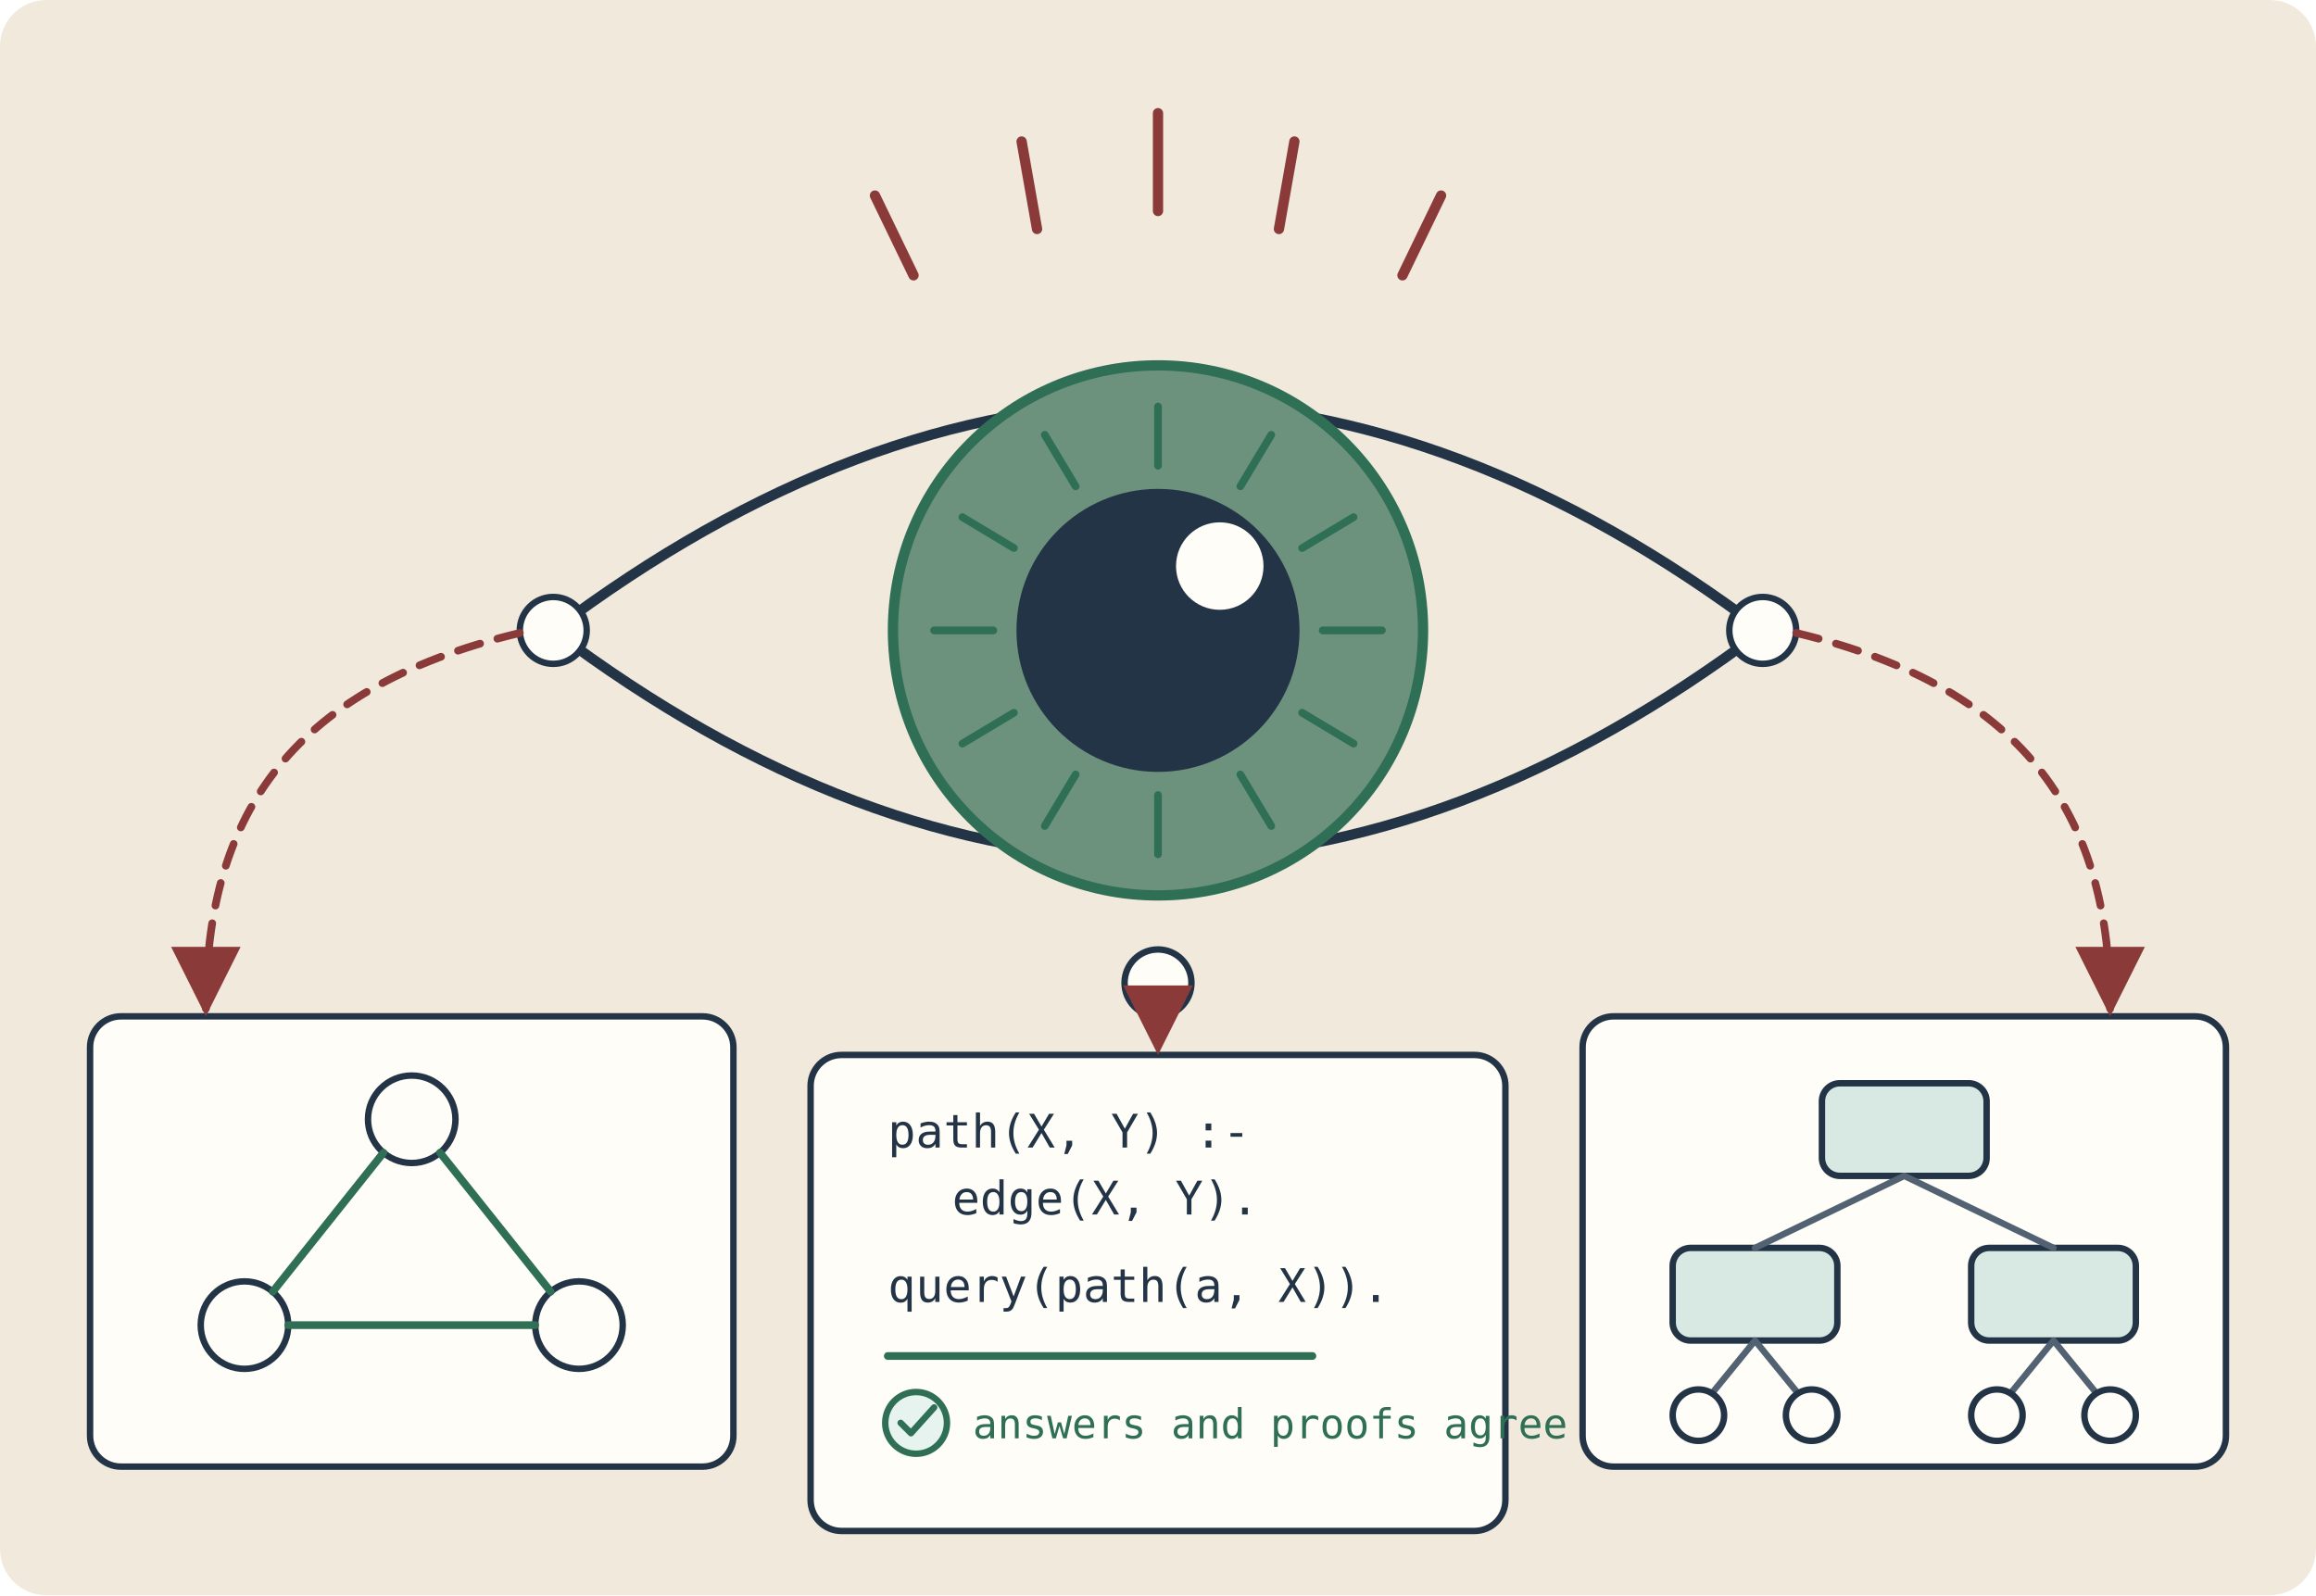
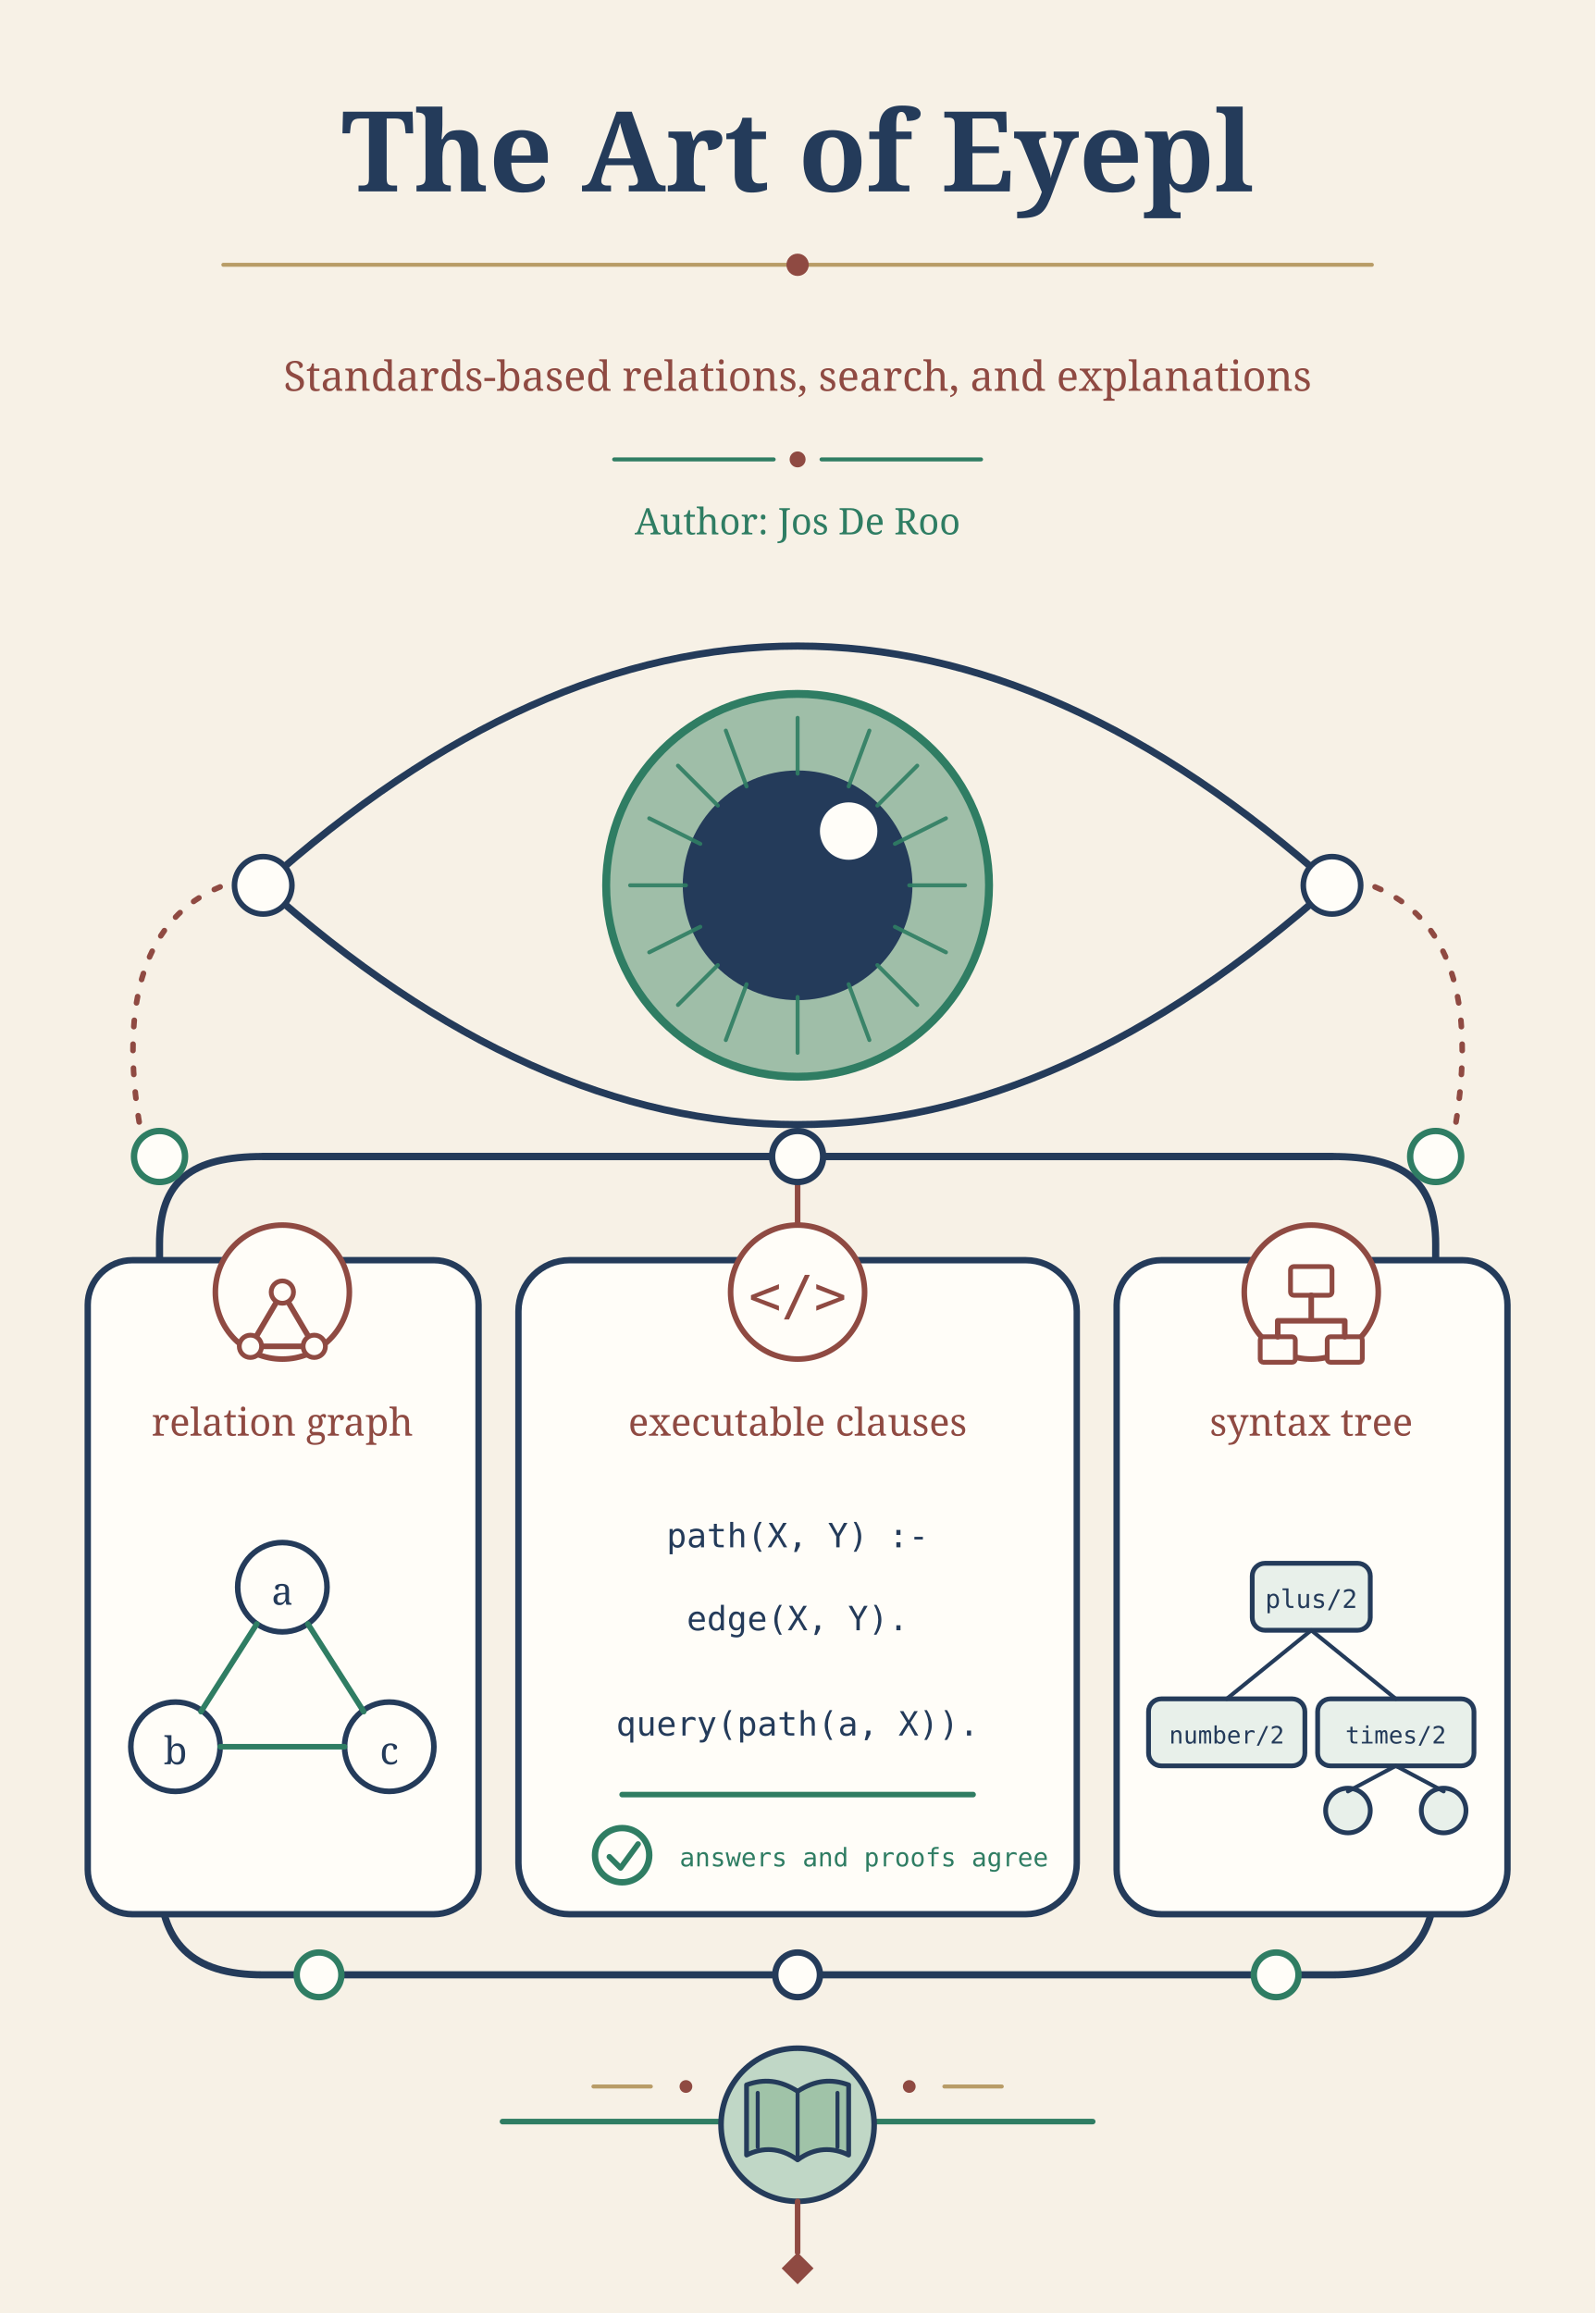
- <svg xmlns="http://www.w3.org/2000/svg" width="900" height="620" viewBox="0 0 900 620" role="img" aria-labelledby="title desc">
+ <svg xmlns="http://www.w3.org/2000/svg" width="1000" height="1450" viewBox="0 0 1000 1450" role="img" aria-labelledby="title desc">
  <defs>
    <style>
-       .bg{fill:#f1eadc}.paper{fill:#fffdf7;stroke:#243447;stroke-width:2.5}
-       .ink{fill:none;stroke:#243447;stroke-width:4;stroke-linecap:round;stroke-linejoin:round}
-       .fine{fill:none;stroke:#526273;stroke-width:2.5;stroke-linecap:round;stroke-linejoin:round}
-       .relation{fill:none;stroke:#8b3a3a;stroke-width:3;stroke-dasharray:9 7;stroke-linecap:round}
-       .green{fill:none;stroke:#2f6f55;stroke-width:3;stroke-linecap:round;stroke-linejoin:round}
-       .node{fill:#fffdf7;stroke:#243447;stroke-width:2.5}.soft{fill:#d7e9e2;stroke:#243447;stroke-width:2.5}
-       .iris{fill:#6c927d;stroke:#2f6f55;stroke-width:4}.pupil{fill:#243447}.highlight{fill:#fffdf7}
-       .code{fill:#243447;font:18px ui-monospace,SFMono-Regular,Consolas,monospace}
-       .small{fill:#2f6f55;font:16px ui-monospace,SFMono-Regular,Consolas,monospace}
+       .bg { fill:#f7f1e6; }
+       .navy { stroke:#243b5a; fill:none; }
+       .green { stroke:#2f7d63; fill:none; }
+       .wine { stroke:#8f4a42; fill:none; }
+       .gold { stroke:#b89c67; fill:none; }
+       .panel { fill:#fffdf8; stroke:#243b5a; stroke-width:4; }
+       .soft { fill:#e8f0ea; stroke:#243b5a; stroke-width:3; }
+       .node { fill:#fffdf8; stroke:#243b5a; stroke-width:3.5; }
+       .title { fill:#243b5a; font:bold 70px Georgia, serif; }
+       .subtitle { fill:#8f4a42; font: 26px Georgia, serif; }
+       .author { fill:#2f7d63; font: 23px Georgia, serif; }
+       .panel-title { fill:#8f4a42; font: 24px Georgia, serif; }
+       .code { fill:#243b5a; font: 21px ui-monospace, SFMono-Regular, Menlo, Consolas, monospace; }
+       .small { fill:#2f7d63; font: 14px ui-monospace, SFMono-Regular, Menlo, Consolas, monospace; }
+       .label { fill:#243b5a; font: 24px Georgia, serif; }
+       .sym { fill:#8f4a42; font: 34px ui-monospace, monospace; }
+       .bookline { stroke-width:4; stroke-linecap:round; stroke-linejoin:round; }
+       .thin { stroke-width:2.5; stroke-linecap:round; stroke-linejoin:round; }
+       .mid { stroke-width:3.5; stroke-linecap:round; stroke-linejoin:round; }
+       .thick { stroke-width:4.5; stroke-linecap:round; stroke-linejoin:round; }
+       .dot { fill:#8f4a42; }
+       .dotg { fill:#2f7d63; }
+       .dotb { fill:#243b5a; }
    </style>
-     <marker id="arrow" markerWidth="9" markerHeight="9" refX="8" refY="4.5" orient="auto">
-       <path d="M0 0L9 4.5L0 9Z" fill="#8b3a3a" />
-     </marker>
  </defs>
-   <rect width="900" height="620" rx="18" class="bg" />
-   <path class="ink" d="M215 245 Q450 68 685 245 Q450 422 215 245Z" />
-   <circle class="iris" cx="450" cy="245" r="103" />
-   <circle class="pupil" cx="450" cy="245" r="55" />
-   <circle class="highlight" cx="474" cy="220" r="17" />
-   <g class="green">
-     <path d="M450 158V181M494 169L482 189M526 201L506 213M537 245H514M526 289L506 277M494 321L482 301M450 332V309M406 321L418 301M374 289L394 277M363 245H386M374 201L394 213M406 169L418 189" />
+   <rect width="1000" height="1450" class="bg" />
+   <text x="500" y="120" text-anchor="middle" class="title">The Art of Eyepl</text>
+   <line x1="140" y1="166" x2="860" y2="166" class="gold thin" />
+   <circle cx="500" cy="166" r="7" class="dot" />
+   <text x="500" y="245" text-anchor="middle" class="subtitle">Standards-based relations, search, and explanations</text>
+   <line x1="385" y1="288" x2="485" y2="288" class="green thin" />
+   <circle cx="500" cy="288" r="5" class="dot" />
+   <line x1="515" y1="288" x2="615" y2="288" class="green thin" />
+   <text x="500" y="335" text-anchor="middle" class="author">Author: Jos De Roo</text>
+   <path d="M165 555 Q500 255 835 555 Q500 855 165 555 Z" class="navy thick" />
+   <ellipse cx="500" cy="555" rx="120" ry="120" fill="#9fbea8" stroke="#2f7d63" stroke-width="5" />
+   <circle cx="500" cy="555" r="72" fill="#243b5a" />
+   <circle cx="532" cy="521" r="18" fill="#fffdf8" />
+   <g class="green thin" opacity="0.9">
+     <path d="M500 450V485" />
+     <path d="M500 625V660" />
+     <path d="M395 555H430" />
+     <path d="M570 555H605" />
+     <path d="M425 480L450 505" />
+     <path d="M575 480L550 505" />
+     <path d="M425 630L450 605" />
+     <path d="M575 630L550 605" />
+     <path d="M455 458L468 493" />
+     <path d="M545 458L532 493" />
+     <path d="M455 652L468 617" />
+     <path d="M545 652L532 617" />
+     <path d="M407 513L439 529" />
+     <path d="M593 513L561 529" />
+     <path d="M407 597L439 581" />
+     <path d="M593 597L561 581" />
  </g>
-   <path d="M355 107L340 76M403 89L397 55M450 82V44M497 89L503 55M545 107L560 76" fill="none" stroke="#8b3a3a" stroke-width="4" stroke-linecap="round" />
-   <circle class="node" cx="215" cy="245" r="13" />
-   <circle class="node" cx="685" cy="245" r="13" />
-   <circle class="node" cx="450" cy="382" r="13" />
-   <rect class="paper" x="35" y="395" width="250" height="175" rx="12" />
-   <circle class="node" cx="160" cy="435" r="17" />
-   <circle class="node" cx="95" cy="515" r="17" />
-   <circle class="node" cx="225" cy="515" r="17" />
-   <path class="green" d="M149 448L106 502M171 448L214 502M112 515H208" />
-   <path class="relation" marker-end="url(#arrow)" d="M202 246C110 268 80 320 80 392" />
-   <rect class="paper" x="615" y="395" width="250" height="175" rx="12" />
-   <rect class="soft" x="708" y="421" width="64" height="36" rx="7" />
-   <rect class="soft" x="650" y="485" width="64" height="36" rx="7" />
-   <rect class="soft" x="766" y="485" width="64" height="36" rx="7" />
-   <path class="fine" d="M740 457L682 485M740 457L798 485M682 521L660 548M682 521L704 548M798 521L776 548M798 521L820 548" />
-   <circle class="node" cx="660" cy="550" r="10" />
-   <circle class="node" cx="704" cy="550" r="10" />
-   <circle class="node" cx="776" cy="550" r="10" />
-   <circle class="node" cx="820" cy="550" r="10" />
-   <path class="relation" marker-end="url(#arrow)" d="M698 246C790 268 820 320 820 392" />
-   <rect class="paper" x="315" y="410" width="270" height="185" rx="12" />
-   <text class="code" x="345" y="446">path(X, Y) :-</text>
-   <text class="code" x="370" y="472">edge(X, Y).</text>
-   <text class="code" x="345" y="506">query(path(a, X)).</text>
-   <path class="green" d="M345 527H510" />
-   <circle cx="356" cy="553" r="12" fill="#e7f3ee" stroke="#2f6f55" stroke-width="2.5" />
-   <path d="M350 553L354 557L363 547" fill="none" stroke="#2f6f55" stroke-width="2.5" stroke-linecap="round" stroke-linejoin="round" />
-   <text class="small" x="378" y="559">answers and proofs agree</text>
-   <path class="relation" marker-end="url(#arrow)" d="M450 395V407" />
+   <circle cx="165" cy="555" r="18" class="node" />
+   <circle cx="835" cy="555" r="18" class="node" />
+   <path d="M100 780 C100 740, 120 725, 165 725 H835 C880 725, 900 740, 900 780 V1175 C900 1218, 880 1238, 835 1238 H165 C120 1238, 100 1218, 100 1175 Z" class="navy thick" />
+   <line x1="165" y1="725" x2="835" y2="725" class="navy thick" />
+   <path d="M138 556 C92 575, 74 626, 88 708" class="wine mid" stroke-dasharray="4 11" />
+   <path d="M862 556 C908 575, 926 626, 912 708" class="wine mid" stroke-dasharray="4 11" />
+   <line x1="500" y1="742" x2="500" y2="768" class="wine mid" />
+   <circle cx="100" cy="725" r="16" fill="#fffdf8" stroke="#2f7d63" stroke-width="4" />
+   <circle cx="900" cy="725" r="16" fill="#fffdf8" stroke="#2f7d63" stroke-width="4" />
+   <circle cx="500" cy="725" r="16" fill="#fffdf8" stroke="#243b5a" stroke-width="4" />
+   <rect x="55" y="790" width="245" height="410" rx="28" class="panel" />
+   <circle cx="177" cy="810" r="42" fill="#fffdf8" stroke="#8f4a42" stroke-width="3.5" />
+   <path d="M157 844L177 810L197 844Z M157 844H197" class="wine mid" />
+   <circle cx="177" cy="810" r="7" fill="#fffdf8" stroke="#8f4a42" stroke-width="3" />
+   <circle cx="157" cy="844" r="7" fill="#fffdf8" stroke="#8f4a42" stroke-width="3" />
+   <circle cx="197" cy="844" r="7" fill="#fffdf8" stroke="#8f4a42" stroke-width="3" />
+   <text x="177" y="900" text-anchor="middle" class="panel-title">relation graph</text>
+   <circle cx="177" cy="995" r="28" class="node" />
+   <circle cx="110" cy="1095" r="28" class="node" />
+   <circle cx="244" cy="1095" r="28" class="node" />
+   <text x="177" y="1006" text-anchor="middle" class="label">a</text>
+   <text x="110" y="1106" text-anchor="middle" class="label">b</text>
+   <text x="244" y="1106" text-anchor="middle" class="label">c</text>
+   <path d="M161 1018L126 1073M193 1018L228 1073M138 1095H216" class="green mid" />
+   <rect x="325" y="790" width="350" height="410" rx="32" class="panel" />
+   <circle cx="500" cy="810" r="42" fill="#fffdf8" stroke="#8f4a42" stroke-width="3.5" />
+   <text x="500" y="824" text-anchor="middle" class="sym">&lt;/&gt;</text>
+   <text x="500" y="900" text-anchor="middle" class="panel-title">executable clauses</text>
+   <text x="500" y="970" text-anchor="middle" class="code">path(X, Y) :-</text>
+   <text x="500" y="1022" text-anchor="middle" class="code">edge(X, Y).</text>
+   <text x="500" y="1088" text-anchor="middle" class="code">query(path(a, X)).</text>
+   <line x1="390" y1="1125" x2="610" y2="1125" class="green mid" />
+   <circle cx="390" cy="1163" r="17" fill="#fffdf8" stroke="#2f7d63" stroke-width="4" />
+   <path d="M382 1164L389 1171L400 1156" class="green mid" />
+   <text x="426" y="1170" class="small" style="font-size:16px">answers and proofs agree</text>
+   <rect x="700" y="790" width="245" height="410" rx="28" class="panel" />
+   <circle cx="822" cy="810" r="42" fill="#fffdf8" stroke="#8f4a42" stroke-width="3.5" />
+   <rect x="809" y="794" width="26" height="18" rx="2" fill="#fffdf8" stroke="#8f4a42" stroke-width="3" />
+   <rect x="790" y="838" width="22" height="16" rx="2" fill="#fffdf8" stroke="#8f4a42" stroke-width="3" />
+   <rect x="832" y="838" width="22" height="16" rx="2" fill="#fffdf8" stroke="#8f4a42" stroke-width="3" />
+   <path d="M822 812V828M801 828H843M801 828V838M843 828V838" class="wine mid" />
+   <text x="822" y="900" text-anchor="middle" class="panel-title">syntax tree</text>
+   <rect x="785" y="980" width="74" height="42" rx="8" class="soft" />
+   <text x="822" y="1008" text-anchor="middle" class="code" style="font-size:16px">plus/2</text>
+   <rect x="720" y="1065" width="98" height="42" rx="8" class="soft" />
+   <rect x="826" y="1065" width="98" height="42" rx="8" class="soft" />
+   <text x="769" y="1093" text-anchor="middle" class="code" style="font-size:15px">number/2</text>
+   <text x="875" y="1093" text-anchor="middle" class="code" style="font-size:15px">times/2</text>
+   <path d="M822 1022L769 1065M822 1022L875 1065" class="navy thin" />
+   <circle cx="845" cy="1135" r="14" class="soft" />
+   <circle cx="905" cy="1135" r="14" class="soft" />
+   <path d="M875 1107L845 1123M875 1107L905 1123" class="navy thin" />
+   <circle cx="200" cy="1238" r="14" fill="#fffdf8" stroke="#2f7d63" stroke-width="4" />
+   <circle cx="800" cy="1238" r="14" fill="#fffdf8" stroke="#2f7d63" stroke-width="4" />
+   <circle cx="500" cy="1238" r="14" fill="#fffdf8" stroke="#243b5a" stroke-width="4" />
+   <line x1="315" y1="1330" x2="685" y2="1330" class="green mid" />
+   <line x1="372" y1="1308" x2="408" y2="1308" class="gold thin" />
+   <line x1="592" y1="1308" x2="628" y2="1308" class="gold thin" />
+   <circle cx="430" cy="1308" r="4" class="dot" />
+   <circle cx="570" cy="1308" r="4" class="dot" />
+   <circle cx="500" cy="1332" r="48" fill="#c0d7c6" stroke="#243b5a" stroke-width="3.5" />
+   <path d="M468 1307V1351C478 1346 489 1346 500 1354C511 1346 522 1346 532 1351V1307C521 1303 511 1304 500 1311C489 1304 479 1303 468 1307Z" fill="#a0c3a8" stroke="#243b5a" stroke-width="3" stroke-linejoin="round" />
+   <path d="M500 1311V1354" class="navy thin" />
+   <path d="M475 1312V1346M525 1312V1346" class="navy thin" />
+   <line x1="500" y1="1380" x2="500" y2="1412" class="wine mid" />
+   <path d="M500 1412l10 10l-10 10l-10-10z" fill="#8f4a42" />
</svg>
